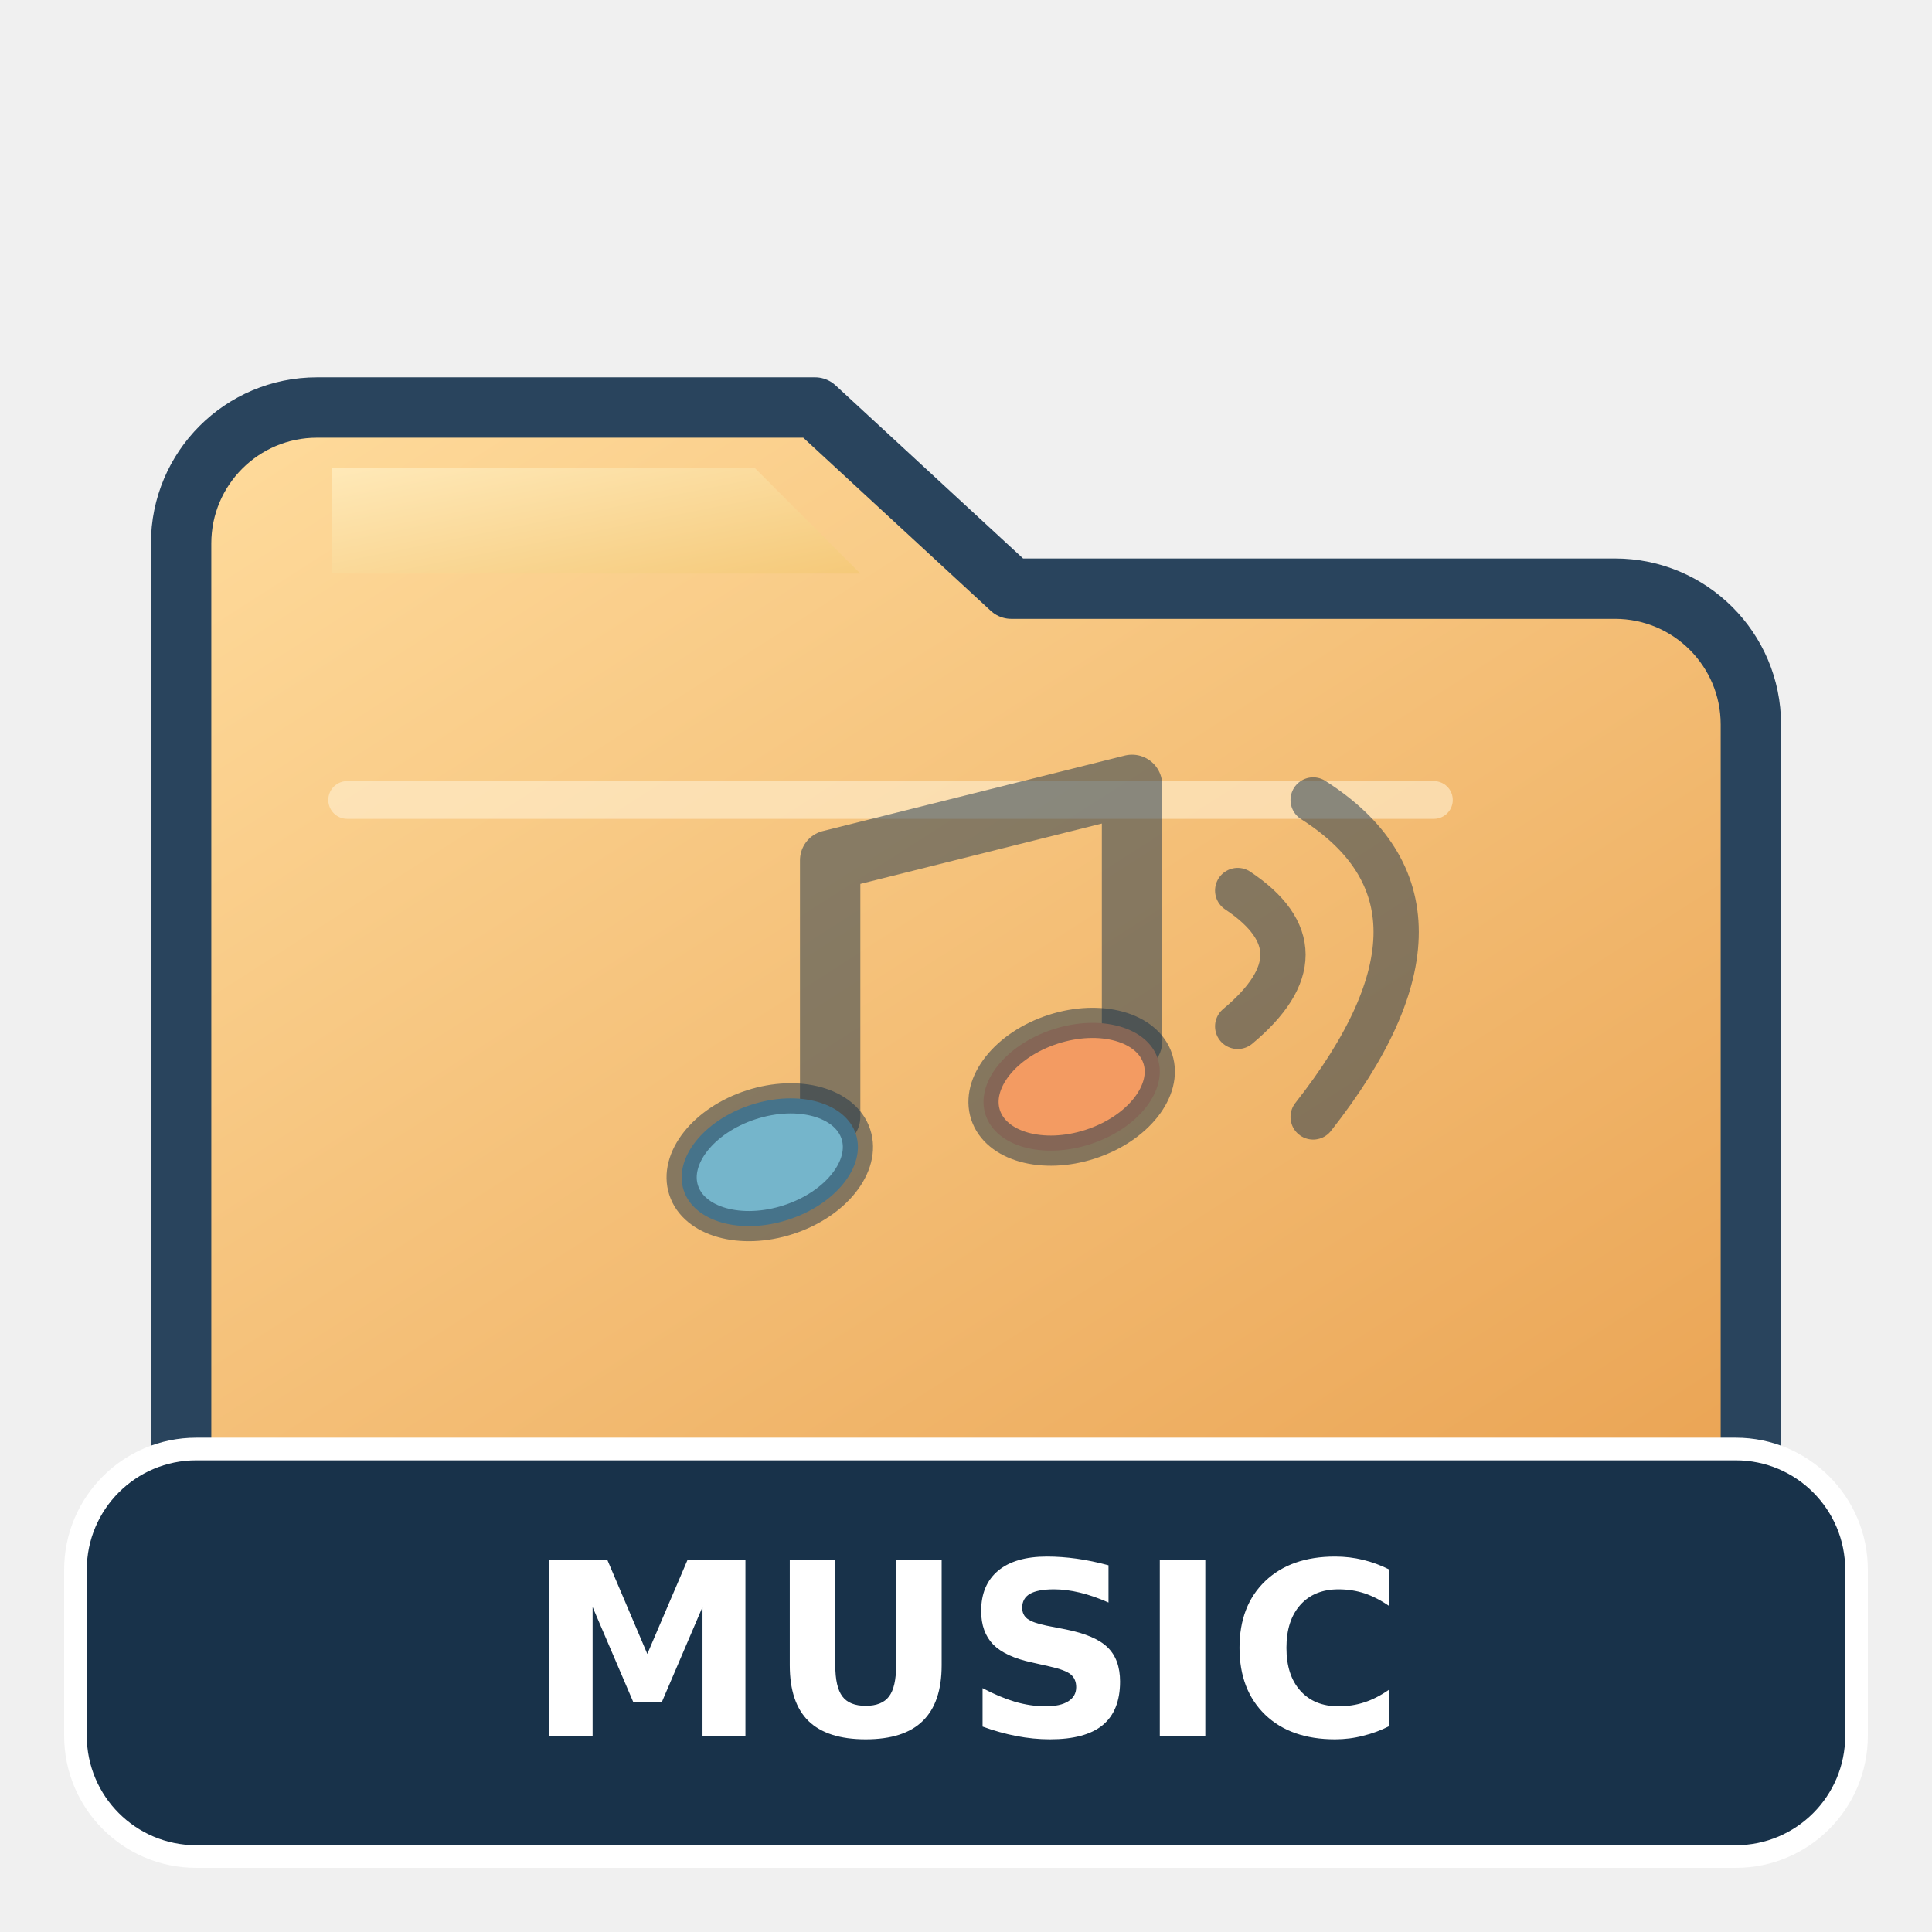
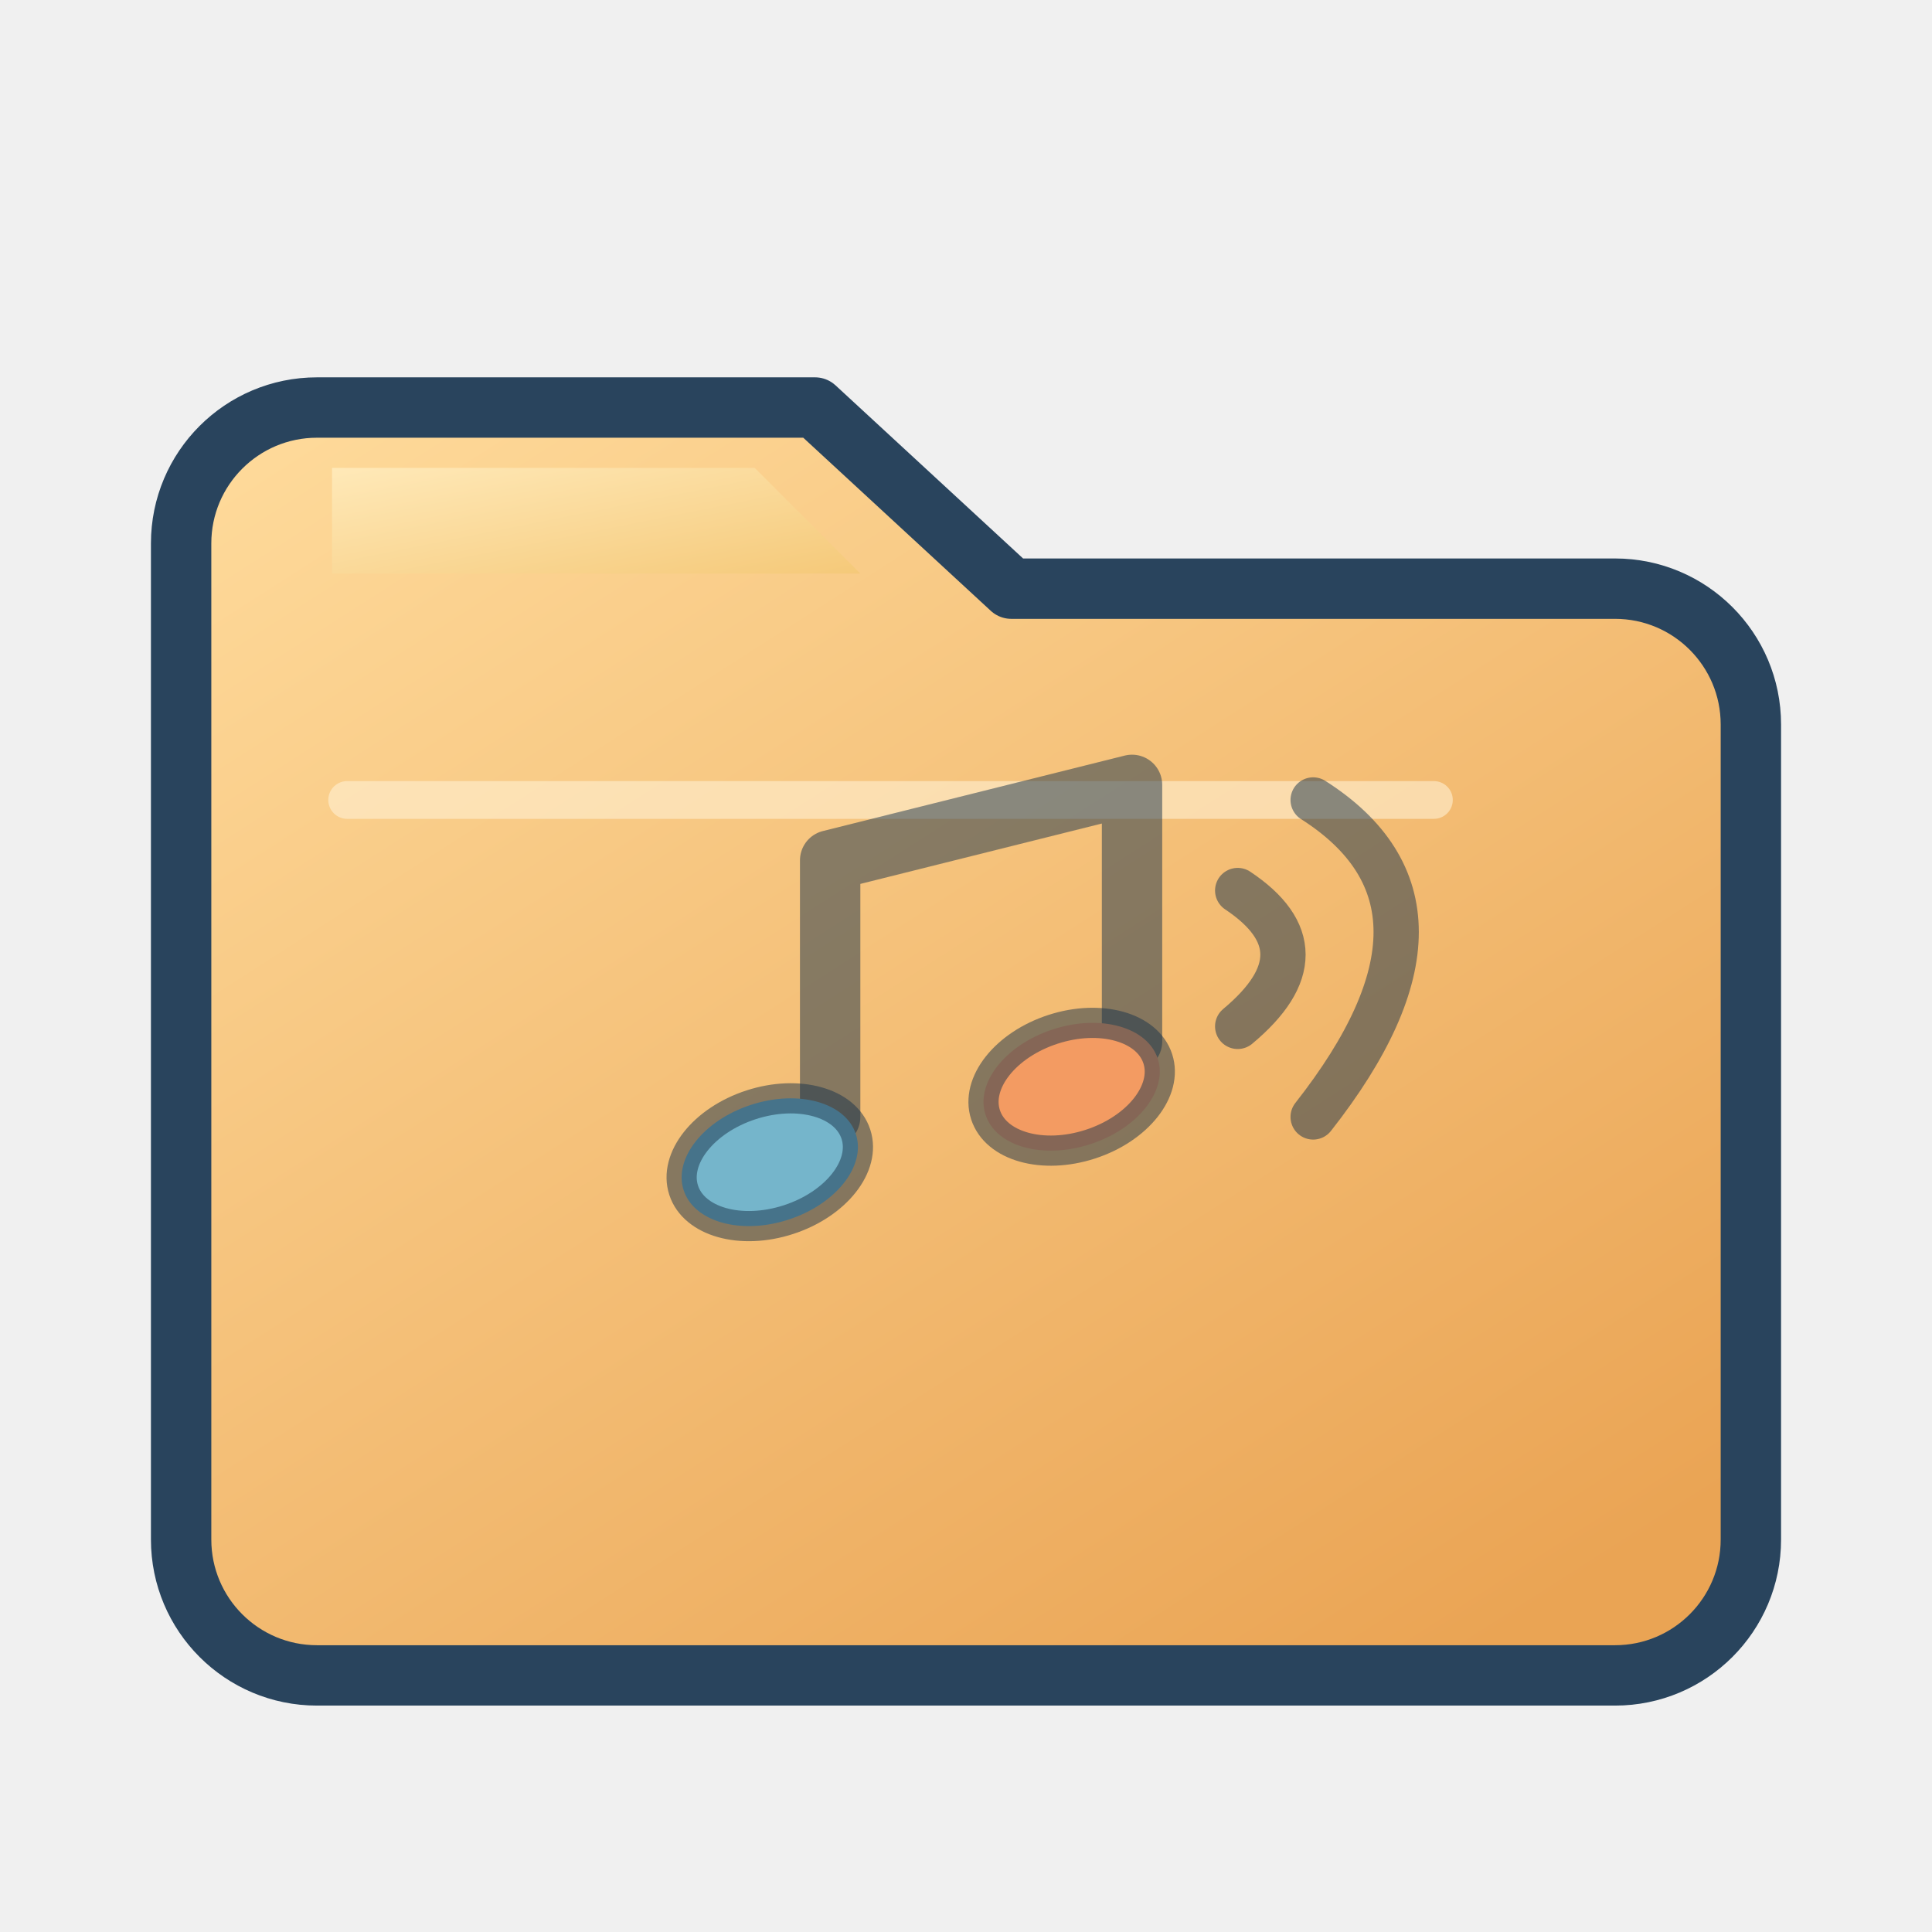
<svg xmlns="http://www.w3.org/2000/svg" width="128" height="128" viewBox="0 0 128 128" role="img" aria-labelledby="title">
  <defs>
    <linearGradient id="directory-light" x1="0%" y1="0%" x2="0%" y2="100%">
      <stop stop-color="#ffffff" stop-opacity="0.42" />
      <stop offset="1" stop-color="#ffffff" stop-opacity="0.08" />
    </linearGradient>
  </defs>
  <defs>
    <linearGradient id="folder" x1="0%" y1="0%" x2="80%" y2="100%">
      <stop stop-color="#ffdc9d" />
      <stop offset="1" stop-color="#eaa454" />
    </linearGradient>
    <linearGradient id="folderFlap" x1="0%" y1="0%" x2="100%" y2="100%">
      <stop stop-color="#ffe9b8" />
      <stop offset="1" stop-color="#f5c979" />
    </linearGradient>
  </defs>
  <path d="M12 36a9 9 0 0 1 9-9h33l13 12h40a9 9 0 0 1 9 9v54a9 9 0 0 1-9 9H21a9 9 0 0 1-9-9z" fill="url(#folder)" stroke="#29445d" stroke-width="4" stroke-linejoin="round" />
  <path d="M22 31h28l7 7H22z" fill="url(#folderFlap)" />
  <path d="M23 53h72" stroke="#fff0d2" stroke-width="2.5" stroke-linecap="round" opacity=".6" />
  <g stroke-opacity="0.5">
    <path d="M55 74V57l20-5v17M55 57l20-5" fill="none" stroke="#18324a" stroke-width="4" stroke-linecap="round" stroke-linejoin="round" />
    <ellipse cx="51" cy="77" rx="6" ry="4" transform="rotate(-18 51 77)" fill="#75b5cb" stroke="#18324a" stroke-width="2" />
    <ellipse cx="71" cy="72" rx="6" ry="4" transform="rotate(-18 71 72)" fill="#f39b62" stroke="#18324a" stroke-width="2" />
    <path d="M82 59q6 4 0 9m5-15q11 7 0 21" fill="none" stroke="#18324a" stroke-width="3" stroke-linecap="round" />
  </g>
-   <rect x="5" y="96" width="118" height="27" rx="8" fill="#18324a" stroke="#ffffff" stroke-width="1.5" />
-   <text x="64" y="115" text-anchor="middle" fill="#ffffff" font-family="DejaVu Sans,Arial,sans-serif" font-size="16" font-weight="700" textLength="108" lengthAdjust="spacingAndGlyphs">MUSIC</text>
</svg>
